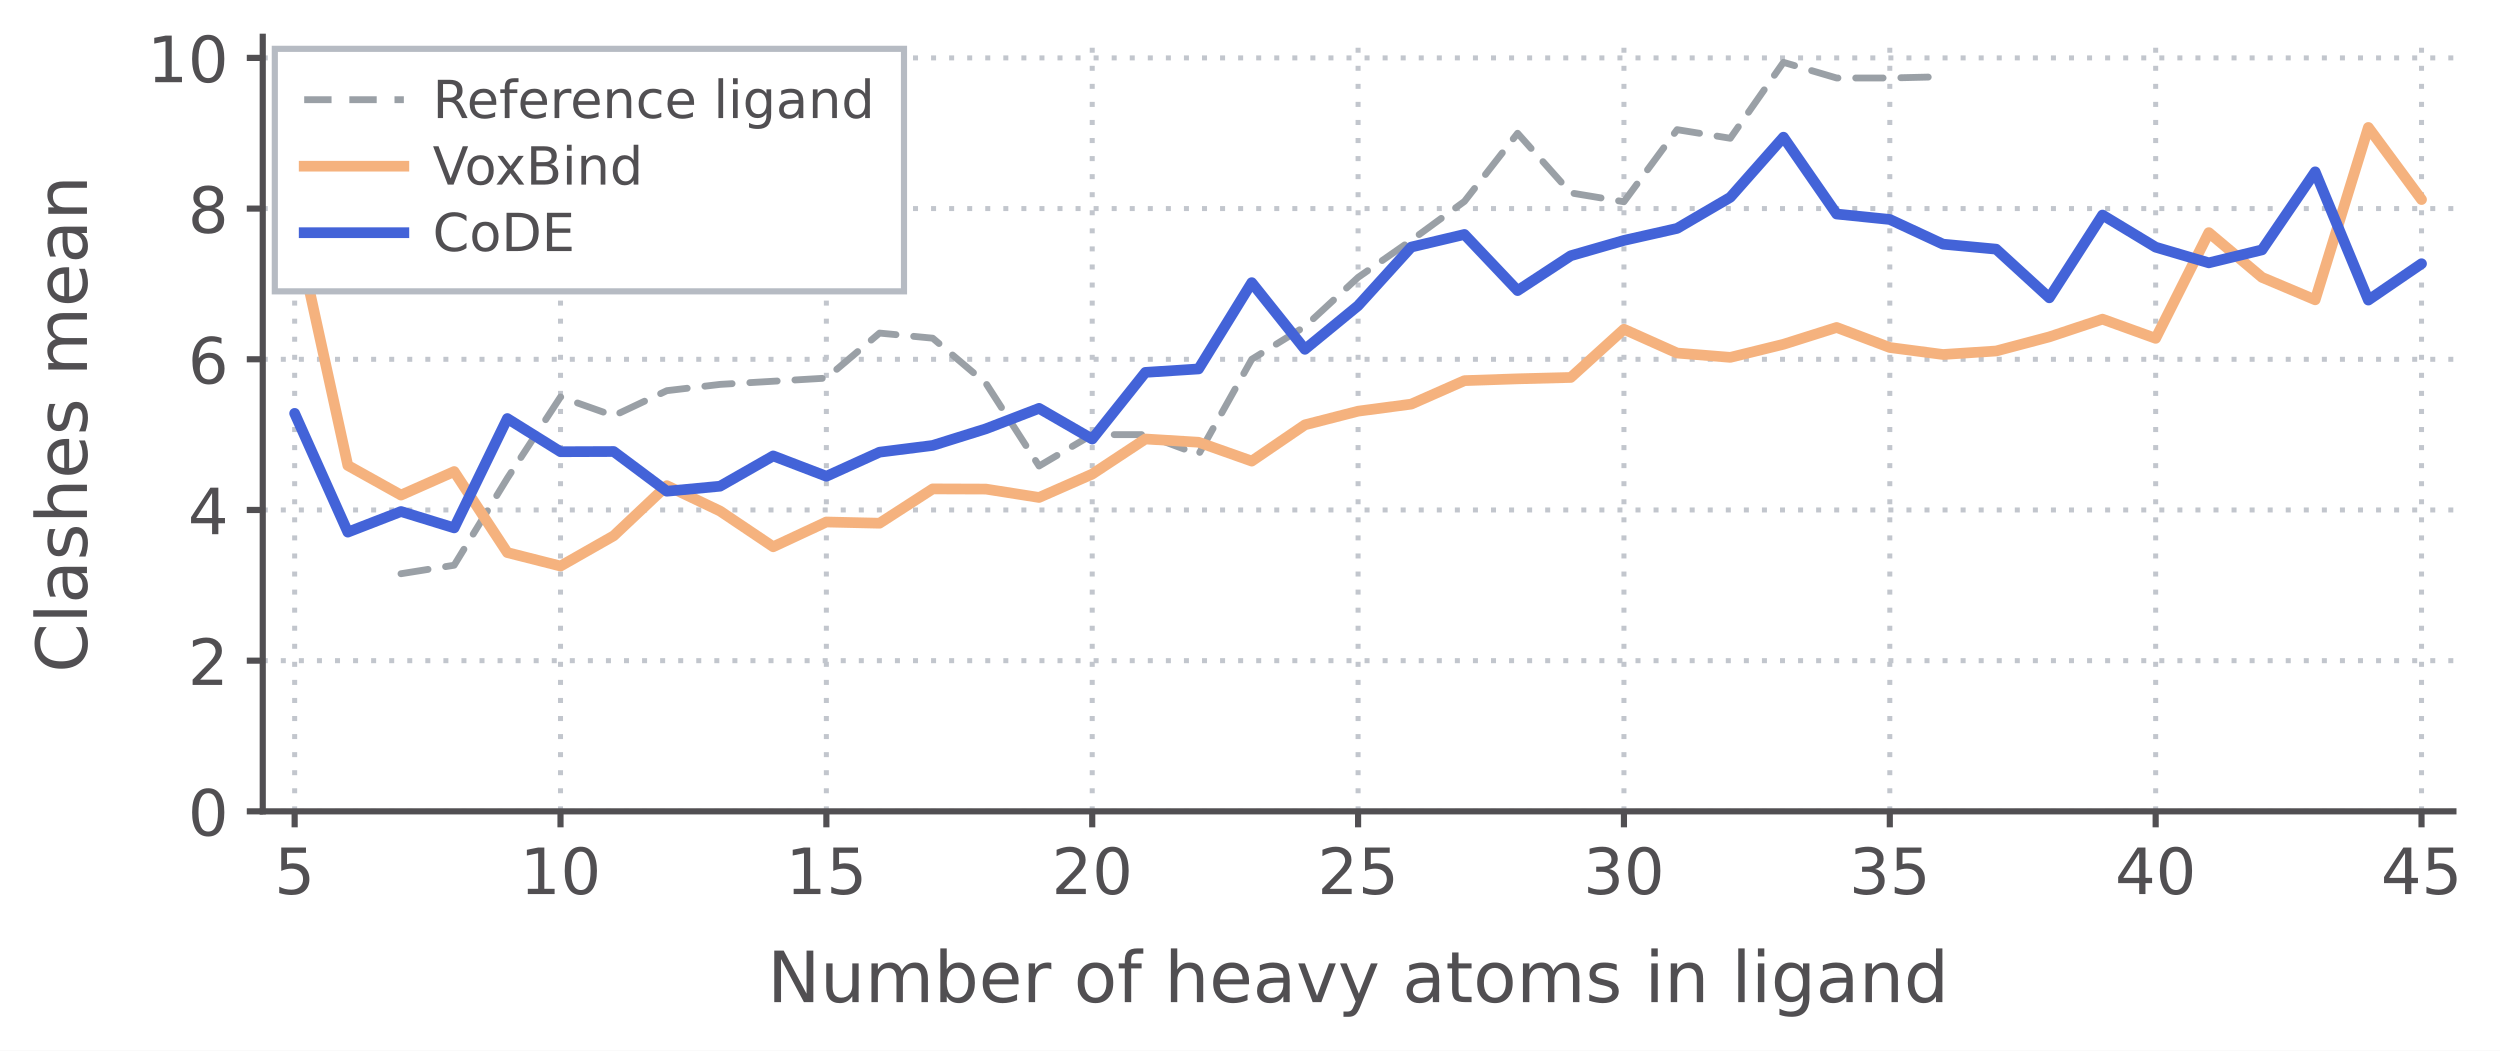
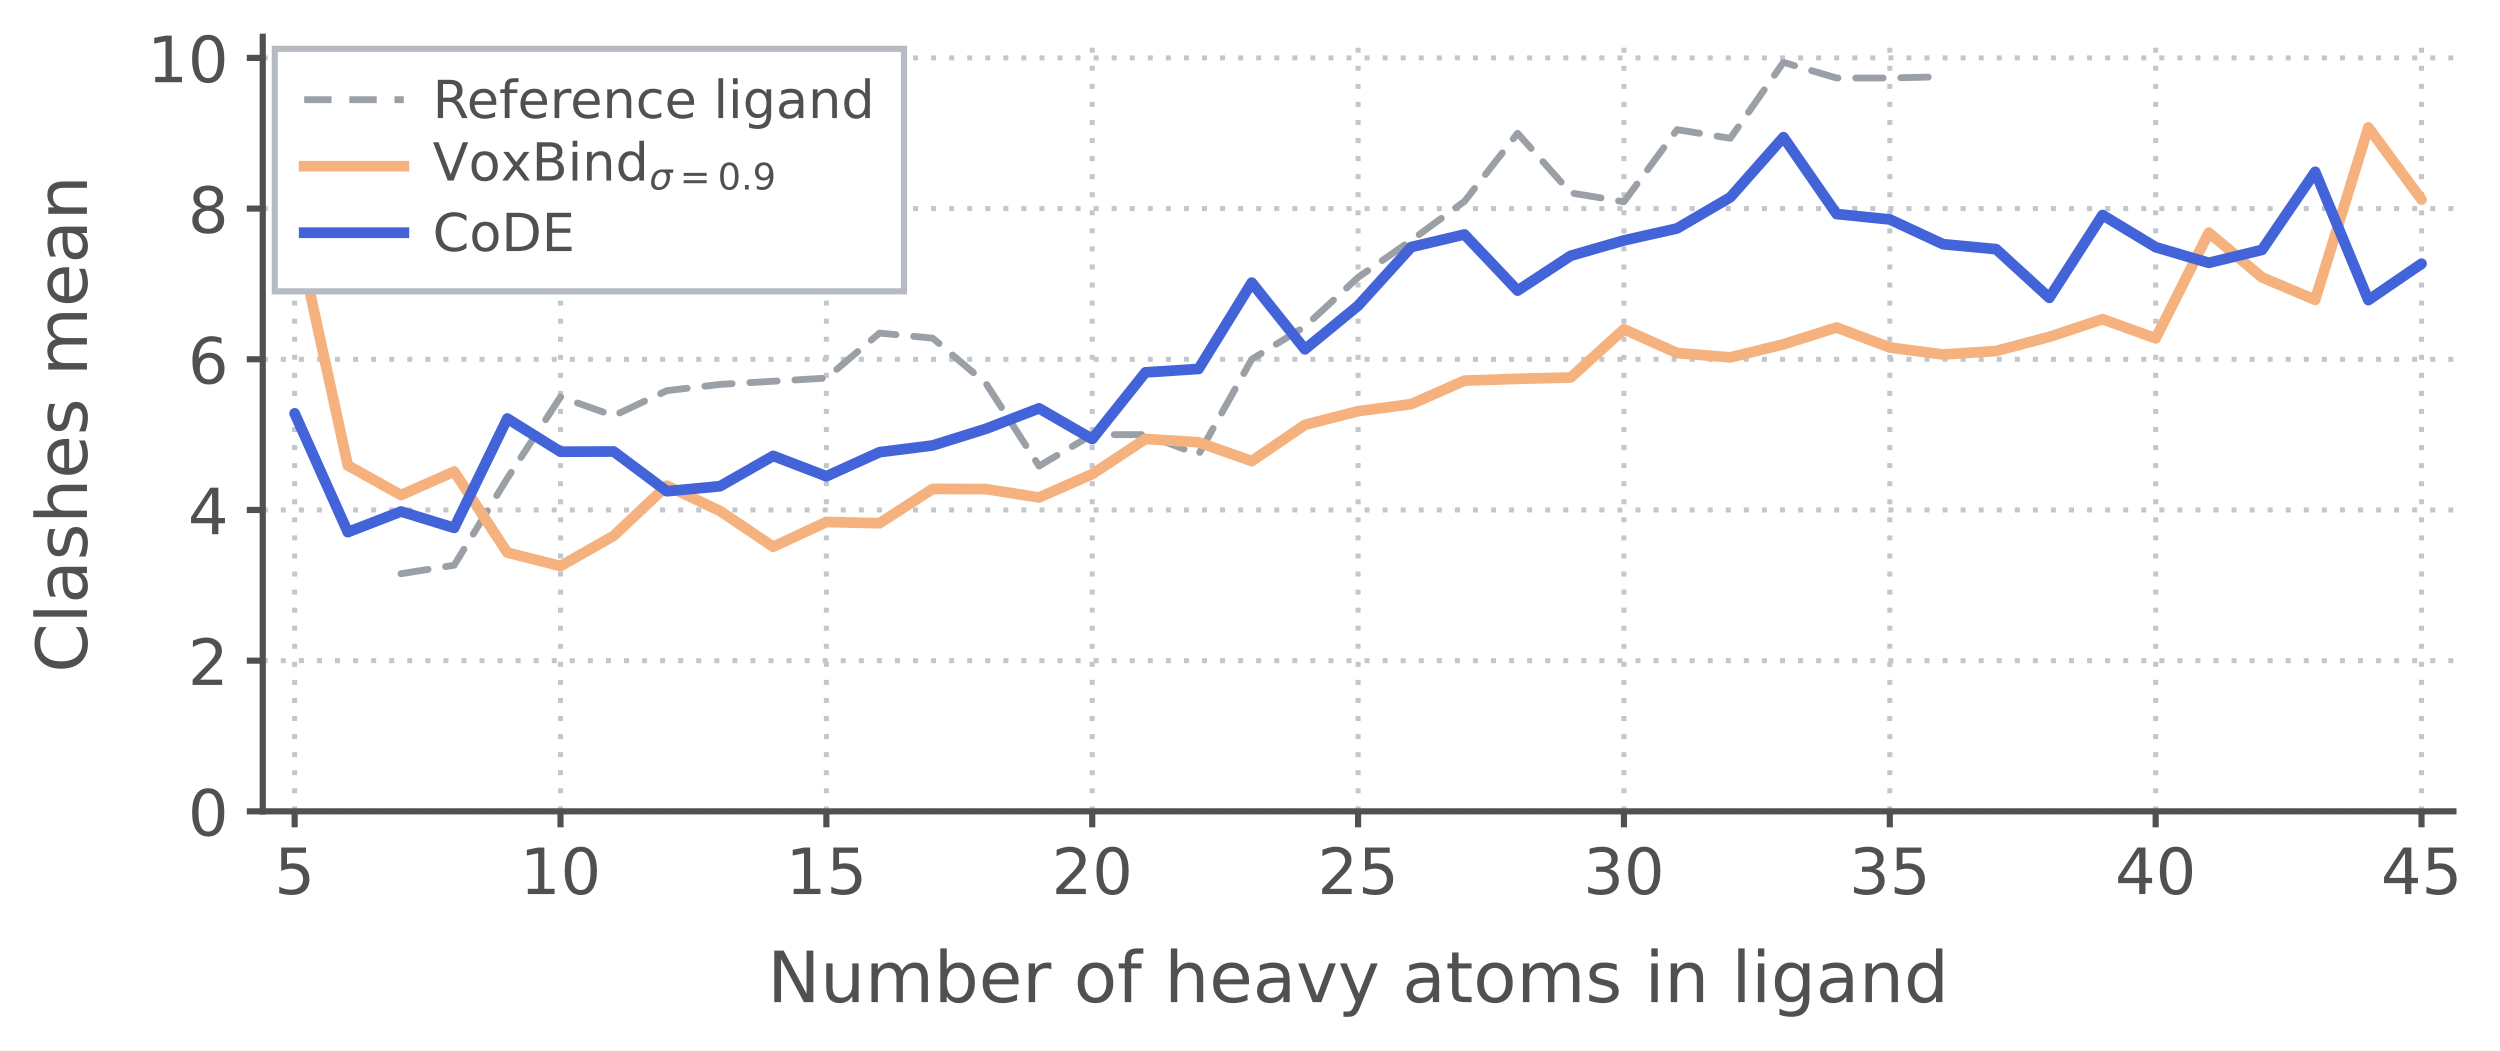
<svg xmlns="http://www.w3.org/2000/svg" xmlns:xlink="http://www.w3.org/1999/xlink" width="548.1pt" height="230.353pt" viewBox="0 0 548.1 230.353" version="1.1">
  <defs>
    <style type="text/css">*{stroke-linejoin: round; stroke-linecap: butt}</style>
  </defs>
  <g id="figure_1">
    <g id="patch_1">
      <path d="M 0 230.353  L 548.1 230.353  L 548.1 0  L 0 0  z " style="fill: #ffffff" />
    </g>
    <g id="axes_1">
      <g id="patch_2">
        <path d="M 57.605 177.88  L 537.888 177.88  L 537.888 8.06  L 57.605 8.06  z " style="fill: #ffffff" />
      </g>
      <g id="matplotlib.axis_1">
        <g id="xtick_1">
          <g id="line2d_1">
-             <path d="M 64.599 177.88  L 64.599 8.06  " clip-path="url(#p548aaf7e62)" style="fill: none; stroke-dasharray: 1.1,2.86; stroke-dashoffset: 0; stroke: #c2c6cd; stroke-width: 1.1" />
+             <path d="M 64.599 177.88  L 64.599 8.06  " clip-path="url(#pd6e115e3fa)" style="fill: none; stroke-dasharray: 1.1,2.86; stroke-dashoffset: 0; stroke: #c2c6cd; stroke-width: 1.1" />
          </g>
          <g id="line2d_2">
            <defs>
-               <path id="m9d10cbba53" d="M 0 0  L 0 3.5  " style="stroke: #514f52; stroke-width: 1.35" />
+               <path id="m3198fd9c63" d="M 0 0  L 0 3.5  " style="stroke: #514f52; stroke-width: 1.35" />
            </defs>
            <g>
-               <use xlink:href="#m9d10cbba53" x="64.599" y="177.88" style="fill: #514f52; stroke: #514f52; stroke-width: 1.35" />
+               <use xlink:href="#m3198fd9c63" x="64.599" y="177.88" style="fill: #514f52; stroke: #514f52; stroke-width: 1.35" />
            </g>
          </g>
          <g id="text_1">
            <text style="font-size: 14px; font-family: 'DejaVu Sans'; text-anchor: middle; fill: #514f52" x="64.599" y="196.018" transform="rotate(-0 64.59897 196.0183)">5</text>
          </g>
        </g>
        <g id="xtick_2">
          <g id="line2d_3">
-             <path d="M 122.886 177.88  L 122.886 8.06  " clip-path="url(#p548aaf7e62)" style="fill: none; stroke-dasharray: 1.1,2.86; stroke-dashoffset: 0; stroke: #c2c6cd; stroke-width: 1.1" />
+             <path d="M 122.886 177.88  L 122.886 8.06  " clip-path="url(#pd6e115e3fa)" style="fill: none; stroke-dasharray: 1.1,2.86; stroke-dashoffset: 0; stroke: #c2c6cd; stroke-width: 1.1" />
          </g>
          <g id="line2d_4">
            <g>
-               <use xlink:href="#m9d10cbba53" x="122.886" y="177.88" style="fill: #514f52; stroke: #514f52; stroke-width: 1.35" />
+               <use xlink:href="#m3198fd9c63" x="122.886" y="177.88" style="fill: #514f52; stroke: #514f52; stroke-width: 1.35" />
            </g>
          </g>
          <g id="text_2">
            <text style="font-size: 14px; font-family: 'DejaVu Sans'; text-anchor: middle; fill: #514f52" x="122.886" y="196.018" transform="rotate(-0 122.8858 196.0183)">10</text>
          </g>
        </g>
        <g id="xtick_3">
          <g id="line2d_5">
-             <path d="M 181.173 177.88  L 181.173 8.06  " clip-path="url(#p548aaf7e62)" style="fill: none; stroke-dasharray: 1.1,2.86; stroke-dashoffset: 0; stroke: #c2c6cd; stroke-width: 1.1" />
+             <path d="M 181.173 177.88  L 181.173 8.06  " clip-path="url(#pd6e115e3fa)" style="fill: none; stroke-dasharray: 1.1,2.86; stroke-dashoffset: 0; stroke: #c2c6cd; stroke-width: 1.1" />
          </g>
          <g id="line2d_6">
            <g>
-               <use xlink:href="#m9d10cbba53" x="181.173" y="177.88" style="fill: #514f52; stroke: #514f52; stroke-width: 1.35" />
+               <use xlink:href="#m3198fd9c63" x="181.173" y="177.88" style="fill: #514f52; stroke: #514f52; stroke-width: 1.35" />
            </g>
          </g>
          <g id="text_3">
            <text style="font-size: 14px; font-family: 'DejaVu Sans'; text-anchor: middle; fill: #514f52" x="181.173" y="196.018" transform="rotate(-0 181.1727 196.0183)">15</text>
          </g>
        </g>
        <g id="xtick_4">
          <g id="line2d_7">
-             <path d="M 239.46 177.88  L 239.46 8.06  " clip-path="url(#p548aaf7e62)" style="fill: none; stroke-dasharray: 1.1,2.86; stroke-dashoffset: 0; stroke: #c2c6cd; stroke-width: 1.1" />
+             <path d="M 239.46 177.88  L 239.46 8.06  " clip-path="url(#pd6e115e3fa)" style="fill: none; stroke-dasharray: 1.1,2.86; stroke-dashoffset: 0; stroke: #c2c6cd; stroke-width: 1.1" />
          </g>
          <g id="line2d_8">
            <g>
-               <use xlink:href="#m9d10cbba53" x="239.46" y="177.88" style="fill: #514f52; stroke: #514f52; stroke-width: 1.35" />
+               <use xlink:href="#m3198fd9c63" x="239.46" y="177.88" style="fill: #514f52; stroke: #514f52; stroke-width: 1.35" />
            </g>
          </g>
          <g id="text_4">
            <text style="font-size: 14px; font-family: 'DejaVu Sans'; text-anchor: middle; fill: #514f52" x="239.46" y="196.018" transform="rotate(-0 239.4596 196.0183)">20</text>
          </g>
        </g>
        <g id="xtick_5">
          <g id="line2d_9">
-             <path d="M 297.746 177.88  L 297.746 8.06  " clip-path="url(#p548aaf7e62)" style="fill: none; stroke-dasharray: 1.1,2.86; stroke-dashoffset: 0; stroke: #c2c6cd; stroke-width: 1.1" />
+             <path d="M 297.746 177.88  L 297.746 8.06  " clip-path="url(#pd6e115e3fa)" style="fill: none; stroke-dasharray: 1.1,2.86; stroke-dashoffset: 0; stroke: #c2c6cd; stroke-width: 1.1" />
          </g>
          <g id="line2d_10">
            <g>
-               <use xlink:href="#m9d10cbba53" x="297.746" y="177.88" style="fill: #514f52; stroke: #514f52; stroke-width: 1.35" />
+               <use xlink:href="#m3198fd9c63" x="297.746" y="177.88" style="fill: #514f52; stroke: #514f52; stroke-width: 1.35" />
            </g>
          </g>
          <g id="text_5">
            <text style="font-size: 14px; font-family: 'DejaVu Sans'; text-anchor: middle; fill: #514f52" x="297.746" y="196.018" transform="rotate(-0 297.7464 196.0183)">25</text>
          </g>
        </g>
        <g id="xtick_6">
          <g id="line2d_11">
-             <path d="M 356.033 177.88  L 356.033 8.06  " clip-path="url(#p548aaf7e62)" style="fill: none; stroke-dasharray: 1.1,2.86; stroke-dashoffset: 0; stroke: #c2c6cd; stroke-width: 1.1" />
+             <path d="M 356.033 177.88  L 356.033 8.06  " clip-path="url(#pd6e115e3fa)" style="fill: none; stroke-dasharray: 1.1,2.86; stroke-dashoffset: 0; stroke: #c2c6cd; stroke-width: 1.1" />
          </g>
          <g id="line2d_12">
            <g>
-               <use xlink:href="#m9d10cbba53" x="356.033" y="177.88" style="fill: #514f52; stroke: #514f52; stroke-width: 1.35" />
+               <use xlink:href="#m3198fd9c63" x="356.033" y="177.88" style="fill: #514f52; stroke: #514f52; stroke-width: 1.35" />
            </g>
          </g>
          <g id="text_6">
            <text style="font-size: 14px; font-family: 'DejaVu Sans'; text-anchor: middle; fill: #514f52" x="356.033" y="196.018" transform="rotate(-0 356.0333 196.0183)">30</text>
          </g>
        </g>
        <g id="xtick_7">
          <g id="line2d_13">
-             <path d="M 414.32 177.88  L 414.32 8.06  " clip-path="url(#p548aaf7e62)" style="fill: none; stroke-dasharray: 1.1,2.86; stroke-dashoffset: 0; stroke: #c2c6cd; stroke-width: 1.1" />
+             <path d="M 414.32 177.88  L 414.32 8.06  " clip-path="url(#pd6e115e3fa)" style="fill: none; stroke-dasharray: 1.1,2.86; stroke-dashoffset: 0; stroke: #c2c6cd; stroke-width: 1.1" />
          </g>
          <g id="line2d_14">
            <g>
-               <use xlink:href="#m9d10cbba53" x="414.32" y="177.88" style="fill: #514f52; stroke: #514f52; stroke-width: 1.35" />
+               <use xlink:href="#m3198fd9c63" x="414.32" y="177.88" style="fill: #514f52; stroke: #514f52; stroke-width: 1.35" />
            </g>
          </g>
          <g id="text_7">
            <text style="font-size: 14px; font-family: 'DejaVu Sans'; text-anchor: middle; fill: #514f52" x="414.32" y="196.018" transform="rotate(-0 414.3202 196.0183)">35</text>
          </g>
        </g>
        <g id="xtick_8">
          <g id="line2d_15">
-             <path d="M 472.607 177.88  L 472.607 8.06  " clip-path="url(#p548aaf7e62)" style="fill: none; stroke-dasharray: 1.1,2.86; stroke-dashoffset: 0; stroke: #c2c6cd; stroke-width: 1.1" />
+             <path d="M 472.607 177.88  L 472.607 8.06  " clip-path="url(#pd6e115e3fa)" style="fill: none; stroke-dasharray: 1.1,2.86; stroke-dashoffset: 0; stroke: #c2c6cd; stroke-width: 1.1" />
          </g>
          <g id="line2d_16">
            <g>
-               <use xlink:href="#m9d10cbba53" x="472.607" y="177.88" style="fill: #514f52; stroke: #514f52; stroke-width: 1.35" />
+               <use xlink:href="#m3198fd9c63" x="472.607" y="177.88" style="fill: #514f52; stroke: #514f52; stroke-width: 1.35" />
            </g>
          </g>
          <g id="text_8">
            <text style="font-size: 14px; font-family: 'DejaVu Sans'; text-anchor: middle; fill: #514f52" x="472.607" y="196.018" transform="rotate(-0 472.6071 196.0183)">40</text>
          </g>
        </g>
        <g id="xtick_9">
          <g id="line2d_17">
-             <path d="M 530.894 177.88  L 530.894 8.06  " clip-path="url(#p548aaf7e62)" style="fill: none; stroke-dasharray: 1.1,2.86; stroke-dashoffset: 0; stroke: #c2c6cd; stroke-width: 1.1" />
+             <path d="M 530.894 177.88  L 530.894 8.06  " clip-path="url(#pd6e115e3fa)" style="fill: none; stroke-dasharray: 1.1,2.86; stroke-dashoffset: 0; stroke: #c2c6cd; stroke-width: 1.1" />
          </g>
          <g id="line2d_18">
            <g>
-               <use xlink:href="#m9d10cbba53" x="530.894" y="177.88" style="fill: #514f52; stroke: #514f52; stroke-width: 1.35" />
+               <use xlink:href="#m3198fd9c63" x="530.894" y="177.88" style="fill: #514f52; stroke: #514f52; stroke-width: 1.35" />
            </g>
          </g>
          <g id="text_9">
            <text style="font-size: 14px; font-family: 'DejaVu Sans'; text-anchor: middle; fill: #514f52" x="530.894" y="196.018" transform="rotate(-0 530.8939 196.0183)">45</text>
          </g>
        </g>
        <g id="text_10">
          <text style="font-size: 15.5px; font-family: 'DejaVu Sans'; text-anchor: middle; fill: #514f52" x="297.746" y="219.707" transform="rotate(-0 297.7464 219.7074)">Number of heavy atoms in ligand</text>
        </g>
      </g>
      <g id="matplotlib.axis_2">
        <g id="ytick_1">
          <g id="line2d_19">
-             <path d="M 57.605 177.88  L 537.888 177.88  " clip-path="url(#p548aaf7e62)" style="fill: none; stroke-dasharray: 1.1,2.86; stroke-dashoffset: 0; stroke: #c2c6cd; stroke-width: 1.1" />
+             <path d="M 57.605 177.88  L 537.888 177.88  " clip-path="url(#pd6e115e3fa)" style="fill: none; stroke-dasharray: 1.1,2.86; stroke-dashoffset: 0; stroke: #c2c6cd; stroke-width: 1.1" />
          </g>
          <g id="line2d_20">
            <defs>
-               <path id="m609c52ce5b" d="M 0 0  L -3.5 0  " style="stroke: #514f52; stroke-width: 1.35" />
+               <path id="m96cad5646b" d="M 0 0  L -3.5 0  " style="stroke: #514f52; stroke-width: 1.35" />
            </defs>
            <g>
-               <use xlink:href="#m609c52ce5b" x="57.605" y="177.88" style="fill: #514f52; stroke: #514f52; stroke-width: 1.35" />
+               <use xlink:href="#m96cad5646b" x="57.605" y="177.88" style="fill: #514f52; stroke: #514f52; stroke-width: 1.35" />
            </g>
          </g>
          <g id="text_11">
            <text style="font-size: 14px; font-family: 'DejaVu Sans'; text-anchor: end; fill: #514f52" x="50.105" y="183.199" transform="rotate(-0 50.10455 183.1994)">0</text>
          </g>
        </g>
        <g id="ytick_2">
          <g id="line2d_21">
-             <path d="M 57.605 144.843  L 537.888 144.843  " clip-path="url(#p548aaf7e62)" style="fill: none; stroke-dasharray: 1.1,2.86; stroke-dashoffset: 0; stroke: #c2c6cd; stroke-width: 1.1" />
+             <path d="M 57.605 144.843  L 537.888 144.843  " clip-path="url(#pd6e115e3fa)" style="fill: none; stroke-dasharray: 1.1,2.86; stroke-dashoffset: 0; stroke: #c2c6cd; stroke-width: 1.1" />
          </g>
          <g id="line2d_22">
            <g>
-               <use xlink:href="#m609c52ce5b" x="57.605" y="144.843" style="fill: #514f52; stroke: #514f52; stroke-width: 1.35" />
+               <use xlink:href="#m96cad5646b" x="57.605" y="144.843" style="fill: #514f52; stroke: #514f52; stroke-width: 1.35" />
            </g>
          </g>
          <g id="text_12">
            <text style="font-size: 14px; font-family: 'DejaVu Sans'; text-anchor: end; fill: #514f52" x="50.105" y="150.162" transform="rotate(-0 50.10455 150.1621)">2</text>
          </g>
        </g>
        <g id="ytick_3">
          <g id="line2d_23">
-             <path d="M 57.605 111.806  L 537.888 111.806  " clip-path="url(#p548aaf7e62)" style="fill: none; stroke-dasharray: 1.1,2.86; stroke-dashoffset: 0; stroke: #c2c6cd; stroke-width: 1.1" />
+             <path d="M 57.605 111.806  L 537.888 111.806  " clip-path="url(#pd6e115e3fa)" style="fill: none; stroke-dasharray: 1.1,2.86; stroke-dashoffset: 0; stroke: #c2c6cd; stroke-width: 1.1" />
          </g>
          <g id="line2d_24">
            <g>
-               <use xlink:href="#m609c52ce5b" x="57.605" y="111.806" style="fill: #514f52; stroke: #514f52; stroke-width: 1.35" />
+               <use xlink:href="#m96cad5646b" x="57.605" y="111.806" style="fill: #514f52; stroke: #514f52; stroke-width: 1.35" />
            </g>
          </g>
          <g id="text_13">
            <text style="font-size: 14px; font-family: 'DejaVu Sans'; text-anchor: end; fill: #514f52" x="50.105" y="117.125" transform="rotate(-0 50.10455 117.1248)">4</text>
          </g>
        </g>
        <g id="ytick_4">
          <g id="line2d_25">
-             <path d="M 57.605 78.769  L 537.888 78.769  " clip-path="url(#p548aaf7e62)" style="fill: none; stroke-dasharray: 1.1,2.86; stroke-dashoffset: 0; stroke: #c2c6cd; stroke-width: 1.1" />
+             <path d="M 57.605 78.769  L 537.888 78.769  " clip-path="url(#pd6e115e3fa)" style="fill: none; stroke-dasharray: 1.1,2.86; stroke-dashoffset: 0; stroke: #c2c6cd; stroke-width: 1.1" />
          </g>
          <g id="line2d_26">
            <g>
-               <use xlink:href="#m609c52ce5b" x="57.605" y="78.769" style="fill: #514f52; stroke: #514f52; stroke-width: 1.35" />
+               <use xlink:href="#m96cad5646b" x="57.605" y="78.769" style="fill: #514f52; stroke: #514f52; stroke-width: 1.35" />
            </g>
          </g>
          <g id="text_14">
            <text style="font-size: 14px; font-family: 'DejaVu Sans'; text-anchor: end; fill: #514f52" x="50.105" y="84.087" transform="rotate(-0 50.10455 84.08746)">6</text>
          </g>
        </g>
        <g id="ytick_5">
          <g id="line2d_27">
-             <path d="M 57.605 45.731  L 537.888 45.731  " clip-path="url(#p548aaf7e62)" style="fill: none; stroke-dasharray: 1.1,2.86; stroke-dashoffset: 0; stroke: #c2c6cd; stroke-width: 1.1" />
+             <path d="M 57.605 45.731  L 537.888 45.731  " clip-path="url(#pd6e115e3fa)" style="fill: none; stroke-dasharray: 1.1,2.86; stroke-dashoffset: 0; stroke: #c2c6cd; stroke-width: 1.1" />
          </g>
          <g id="line2d_28">
            <g>
-               <use xlink:href="#m609c52ce5b" x="57.605" y="45.731" style="fill: #514f52; stroke: #514f52; stroke-width: 1.35" />
+               <use xlink:href="#m96cad5646b" x="57.605" y="45.731" style="fill: #514f52; stroke: #514f52; stroke-width: 1.35" />
            </g>
          </g>
          <g id="text_15">
            <text style="font-size: 14px; font-family: 'DejaVu Sans'; text-anchor: end; fill: #514f52" x="50.105" y="51.05" transform="rotate(-0 50.10455 51.05015)">8</text>
          </g>
        </g>
        <g id="ytick_6">
          <g id="line2d_29">
-             <path d="M 57.605 12.694  L 537.888 12.694  " clip-path="url(#p548aaf7e62)" style="fill: none; stroke-dasharray: 1.1,2.86; stroke-dashoffset: 0; stroke: #c2c6cd; stroke-width: 1.1" />
+             <path d="M 57.605 12.694  L 537.888 12.694  " clip-path="url(#pd6e115e3fa)" style="fill: none; stroke-dasharray: 1.1,2.86; stroke-dashoffset: 0; stroke: #c2c6cd; stroke-width: 1.1" />
          </g>
          <g id="line2d_30">
            <g>
-               <use xlink:href="#m609c52ce5b" x="57.605" y="12.694" style="fill: #514f52; stroke: #514f52; stroke-width: 1.35" />
+               <use xlink:href="#m96cad5646b" x="57.605" y="12.694" style="fill: #514f52; stroke: #514f52; stroke-width: 1.35" />
            </g>
          </g>
          <g id="text_16">
            <text style="font-size: 14px; font-family: 'DejaVu Sans'; text-anchor: end; fill: #514f52" x="50.105" y="18.013" transform="rotate(-0 50.10455 18.01284)">10</text>
          </g>
        </g>
        <g id="text_17">
          <text style="font-size: 15.5px; font-family: 'DejaVu Sans'; text-anchor: middle; fill: #514f52" x="19.066" y="92.97" transform="rotate(-90 19.06603 92.97011)">Clashes mean</text>
        </g>
      </g>
      <g id="patch_3">
        <path d="M 57.605 177.88  L 57.605 8.06  " style="fill: none; stroke: #514f52; stroke-width: 1.35; stroke-linejoin: miter; stroke-linecap: square" />
      </g>
      <g id="patch_4">
        <path d="M 57.605 177.88  L 537.888 177.88  " style="fill: none; stroke: #514f52; stroke-width: 1.35; stroke-linejoin: miter; stroke-linecap: square" />
      </g>
      <g id="line2d_31">
-         <path d="M 87.914 125.783  L 99.571 123.92  L 111.228 104.851  L 122.886 87.028  L 134.543 91.158  L 146.201 85.651  L 157.858 84.275  L 169.515 83.586  L 181.173 82.898  L 192.83 73.023  L 204.487 74.143  L 216.145 84.024  L 227.802 102.17  L 239.46 95.287  L 251.117 95.287  L 262.774 99.634  L 274.432 78.769  L 286.089 71.587  L 297.746 60.813  L 309.404 52.686  L 321.061 44.158  L 332.719 29.213  L 344.376 42.29  L 356.033 44.23  L 367.691 28.426  L 379.348 30.314  L 391.005 13.666  L 402.663 17.099  L 414.32 17.099  L 425.978 16.824  " clip-path="url(#p548aaf7e62)" style="fill: none; stroke-dasharray: 6,3.9; stroke-dashoffset: 0; stroke: #9aa0a6; stroke-width: 1.5; stroke-linecap: round" />
+         <path d="M 87.914 125.783  L 99.571 123.92  L 111.228 104.851  L 122.886 87.028  L 134.543 91.158  L 146.201 85.651  L 157.858 84.275  L 169.515 83.586  L 181.173 82.898  L 192.83 73.023  L 204.487 74.143  L 216.145 84.024  L 227.802 102.17  L 239.46 95.287  L 251.117 95.287  L 262.774 99.634  L 274.432 78.769  L 286.089 71.587  L 297.746 60.813  L 309.404 52.686  L 321.061 44.158  L 332.719 29.213  L 344.376 42.29  L 356.033 44.23  L 367.691 28.426  L 379.348 30.314  L 391.005 13.666  L 402.663 17.099  L 414.32 17.099  L 425.978 16.824  " clip-path="url(#pd6e115e3fa)" style="fill: none; stroke-dasharray: 6,3.9; stroke-dashoffset: 0; stroke: #9aa0a6; stroke-width: 1.5; stroke-linecap: round" />
      </g>
      <g id="line2d_32">
-         <path d="M 64.599 48.828  L 76.256 102.045  L 87.914 108.543  L 99.571 103.381  L 111.228 121.147  L 122.886 124.102  L 134.543 117.469  L 146.201 106.477  L 157.858 112.039  L 169.515 119.873  L 181.173 114.441  L 192.83 114.711  L 204.487 107.184  L 216.145 107.226  L 227.802 109.065  L 239.46 103.94  L 251.117 96.244  L 262.774 96.961  L 274.432 101.091  L 286.089 93.139  L 297.746 90.146  L 309.404 88.599  L 321.061 83.452  L 332.719 83.053  L 344.376 82.752  L 356.033 72.183  L 367.691 77.401  L 379.348 78.349  L 391.005 75.481  L 402.663 71.792  L 414.32 76.188  L 425.978 77.72  L 437.635 76.951  L 449.292 73.858  L 460.95 69.973  L 472.607 74.18  L 484.264 51.003  L 495.922 60.813  L 507.579 65.728  L 519.237 27.942  L 530.894 43.749  " clip-path="url(#p548aaf7e62)" style="fill: none; stroke: #f5b27e; stroke-width: 2.35; stroke-linecap: round" />
+         <path d="M 64.599 48.828  L 76.256 102.045  L 87.914 108.543  L 99.571 103.381  L 111.228 121.147  L 122.886 124.102  L 134.543 117.469  L 146.201 106.477  L 157.858 112.039  L 169.515 119.873  L 181.173 114.441  L 192.83 114.711  L 204.487 107.184  L 216.145 107.226  L 227.802 109.065  L 239.46 103.94  L 251.117 96.244  L 262.774 96.961  L 274.432 101.091  L 286.089 93.139  L 297.746 90.146  L 309.404 88.599  L 321.061 83.452  L 332.719 83.053  L 344.376 82.752  L 356.033 72.183  L 367.691 77.401  L 379.348 78.349  L 391.005 75.481  L 402.663 71.792  L 414.32 76.188  L 425.978 77.72  L 437.635 76.951  L 449.292 73.858  L 460.95 69.973  L 472.607 74.18  L 484.264 51.003  L 495.922 60.813  L 507.579 65.728  L 519.237 27.942  L 530.894 43.749  " clip-path="url(#pd6e115e3fa)" style="fill: none; stroke: #f5b27e; stroke-width: 2.35; stroke-linecap: round" />
      </g>
      <g id="line2d_33">
-         <path d="M 64.599 90.628  L 76.256 116.664  L 87.914 112.143  L 99.571 115.732  L 111.228 91.762  L 122.886 99.034  L 134.543 98.99  L 146.201 107.695  L 157.858 106.598  L 169.515 99.953  L 181.173 104.419  L 192.83 99.135  L 204.487 97.66  L 216.145 94.01  L 227.802 89.527  L 239.46 96.255  L 251.117 81.641  L 262.774 80.885  L 274.432 61.97  L 286.089 76.581  L 297.746 67.021  L 309.404 54.167  L 321.061 51.404  L 332.719 63.706  L 344.376 56.068  L 356.033 52.708  L 367.691 50.075  L 379.348 43.26  L 391.005 30.079  L 402.663 46.922  L 414.32 48.116  L 425.978 53.529  L 437.635 54.626  L 449.292 65.293  L 460.95 47.147  L 472.607 54.192  L 484.264 57.625  L 495.922 54.783  L 507.579 37.673  L 519.237 65.79  L 530.894 57.818  " clip-path="url(#p548aaf7e62)" style="fill: none; stroke: #4363d8; stroke-width: 2.35; stroke-linecap: round" />
+         <path d="M 64.599 90.628  L 76.256 116.664  L 87.914 112.143  L 99.571 115.732  L 111.228 91.762  L 122.886 99.034  L 134.543 98.99  L 146.201 107.695  L 157.858 106.598  L 169.515 99.953  L 181.173 104.419  L 192.83 99.135  L 204.487 97.66  L 216.145 94.01  L 227.802 89.527  L 239.46 96.255  L 251.117 81.641  L 262.774 80.885  L 274.432 61.97  L 286.089 76.581  L 297.746 67.021  L 309.404 54.167  L 321.061 51.404  L 332.719 63.706  L 344.376 56.068  L 356.033 52.708  L 367.691 50.075  L 379.348 43.26  L 391.005 30.079  L 402.663 46.922  L 414.32 48.116  L 425.978 53.529  L 437.635 54.626  L 449.292 65.293  L 460.95 47.147  L 472.607 54.192  L 484.264 57.625  L 495.922 54.783  L 507.579 37.673  L 519.237 65.79  L 530.894 57.818  " clip-path="url(#pd6e115e3fa)" style="fill: none; stroke: #4363d8; stroke-width: 2.35; stroke-linecap: round" />
      </g>
      <g id="legend_1">
        <g id="patch_5">
          <path d="M 60.25 63.874  L 198.192 63.874  L 198.192 10.705  L 60.25 10.705  z " style="fill: #ffffff; stroke: #b6bbc3; stroke-width: 1.35; stroke-linejoin: miter" />
        </g>
        <g id="line2d_34">
          <path d="M 66.69 21.858  L 77.615 21.858  L 88.54 21.858  " style="fill: none; stroke-dasharray: 6,3.9; stroke-dashoffset: 0; stroke: #9aa0a6; stroke-width: 1.5" />
        </g>
        <g id="text_18">
          <text style="font-size: 11.5px; font-family: 'DejaVu Sans'; text-anchor: start; fill: #514f52" x="94.865" y="25.883" transform="rotate(-0 94.86455 25.88295)">Reference ligand</text>
        </g>
        <g id="line2d_35">
          <path d="M 66.69 36.438  L 77.615 36.438  L 88.54 36.438  " style="fill: none; stroke: #f5b27e; stroke-width: 2.35; stroke-linecap: square" />
        </g>
        <g id="text_19">
-           <text style="font-size: 11.5px; font-family: 'DejaVu Sans'; text-anchor: start; fill: #514f52" x="94.865" y="40.463" transform="rotate(-0 94.86455 40.46279)">VoxBind</text>
+           <g style="fill: #514f52" transform="translate(94.86455 40.46279)">
+             <text>
+               <tspan x="0" y="-0.875" style="font-size: 11.5px; font-family: 'DejaVu Sans'; fill: #514f52">V</tspan>
+               <tspan x="7.867" y="-0.875" style="font-size: 11.5px; font-family: 'DejaVu Sans'; fill: #514f52">o</tspan>
+               <tspan x="14.903" y="-0.875" style="font-size: 11.5px; font-family: 'DejaVu Sans'; fill: #514f52">x</tspan>
+               <tspan x="21.708" y="-0.875" style="font-size: 11.5px; font-family: 'DejaVu Sans'; fill: #514f52">B</tspan>
+               <tspan x="29.598" y="-0.875" style="font-size: 11.5px; font-family: 'DejaVu Sans'; fill: #514f52">i</tspan>
+               <tspan x="32.793" y="-0.875" style="font-size: 11.5px; font-family: 'DejaVu Sans'; fill: #514f52">n</tspan>
+               <tspan x="40.082" y="-0.875" style="font-size: 11.5px; font-family: 'DejaVu Sans'; fill: #514f52">d</tspan>
+               <tspan x="47.496" y="1.094" style="font-style: oblique; font-size: 8.05px; font-family: 'DejaVu Sans'; fill: #514f52">σ</tspan>
+               <tspan x="54.167" y="1.094" style="font-size: 8.05px; font-family: 'DejaVu Sans'; fill: #514f52">=</tspan>
+               <tspan x="62.48" y="1.094" style="font-size: 8.05px; font-family: 'DejaVu Sans'; fill: #514f52">0</tspan>
+               <tspan x="67.602" y="1.094" style="font-size: 8.05px; font-family: 'DejaVu Sans'; fill: #514f52">.</tspan>
+               <tspan x="70.16" y="1.094" style="font-size: 8.05px; font-family: 'DejaVu Sans'; fill: #514f52">9</tspan>
+             </text>
+           </g>
        </g>
        <g id="line2d_36">
          <path d="M 66.69 51.018  L 77.615 51.018  L 88.54 51.018  " style="fill: none; stroke: #4363d8; stroke-width: 2.35; stroke-linecap: square" />
        </g>
        <g id="text_20">
          <text style="font-size: 11.5px; font-family: 'DejaVu Sans'; text-anchor: start; fill: #514f52" x="94.865" y="55.043" transform="rotate(-0 94.86455 55.04263)">CoDE</text>
        </g>
      </g>
    </g>
  </g>
  <defs>
-     <clipPath id="p548aaf7e62">
+     <clipPath id="pd6e115e3fa">
      <rect x="57.605" y="8.06" width="480.284" height="169.821" />
    </clipPath>
  </defs>
</svg>
